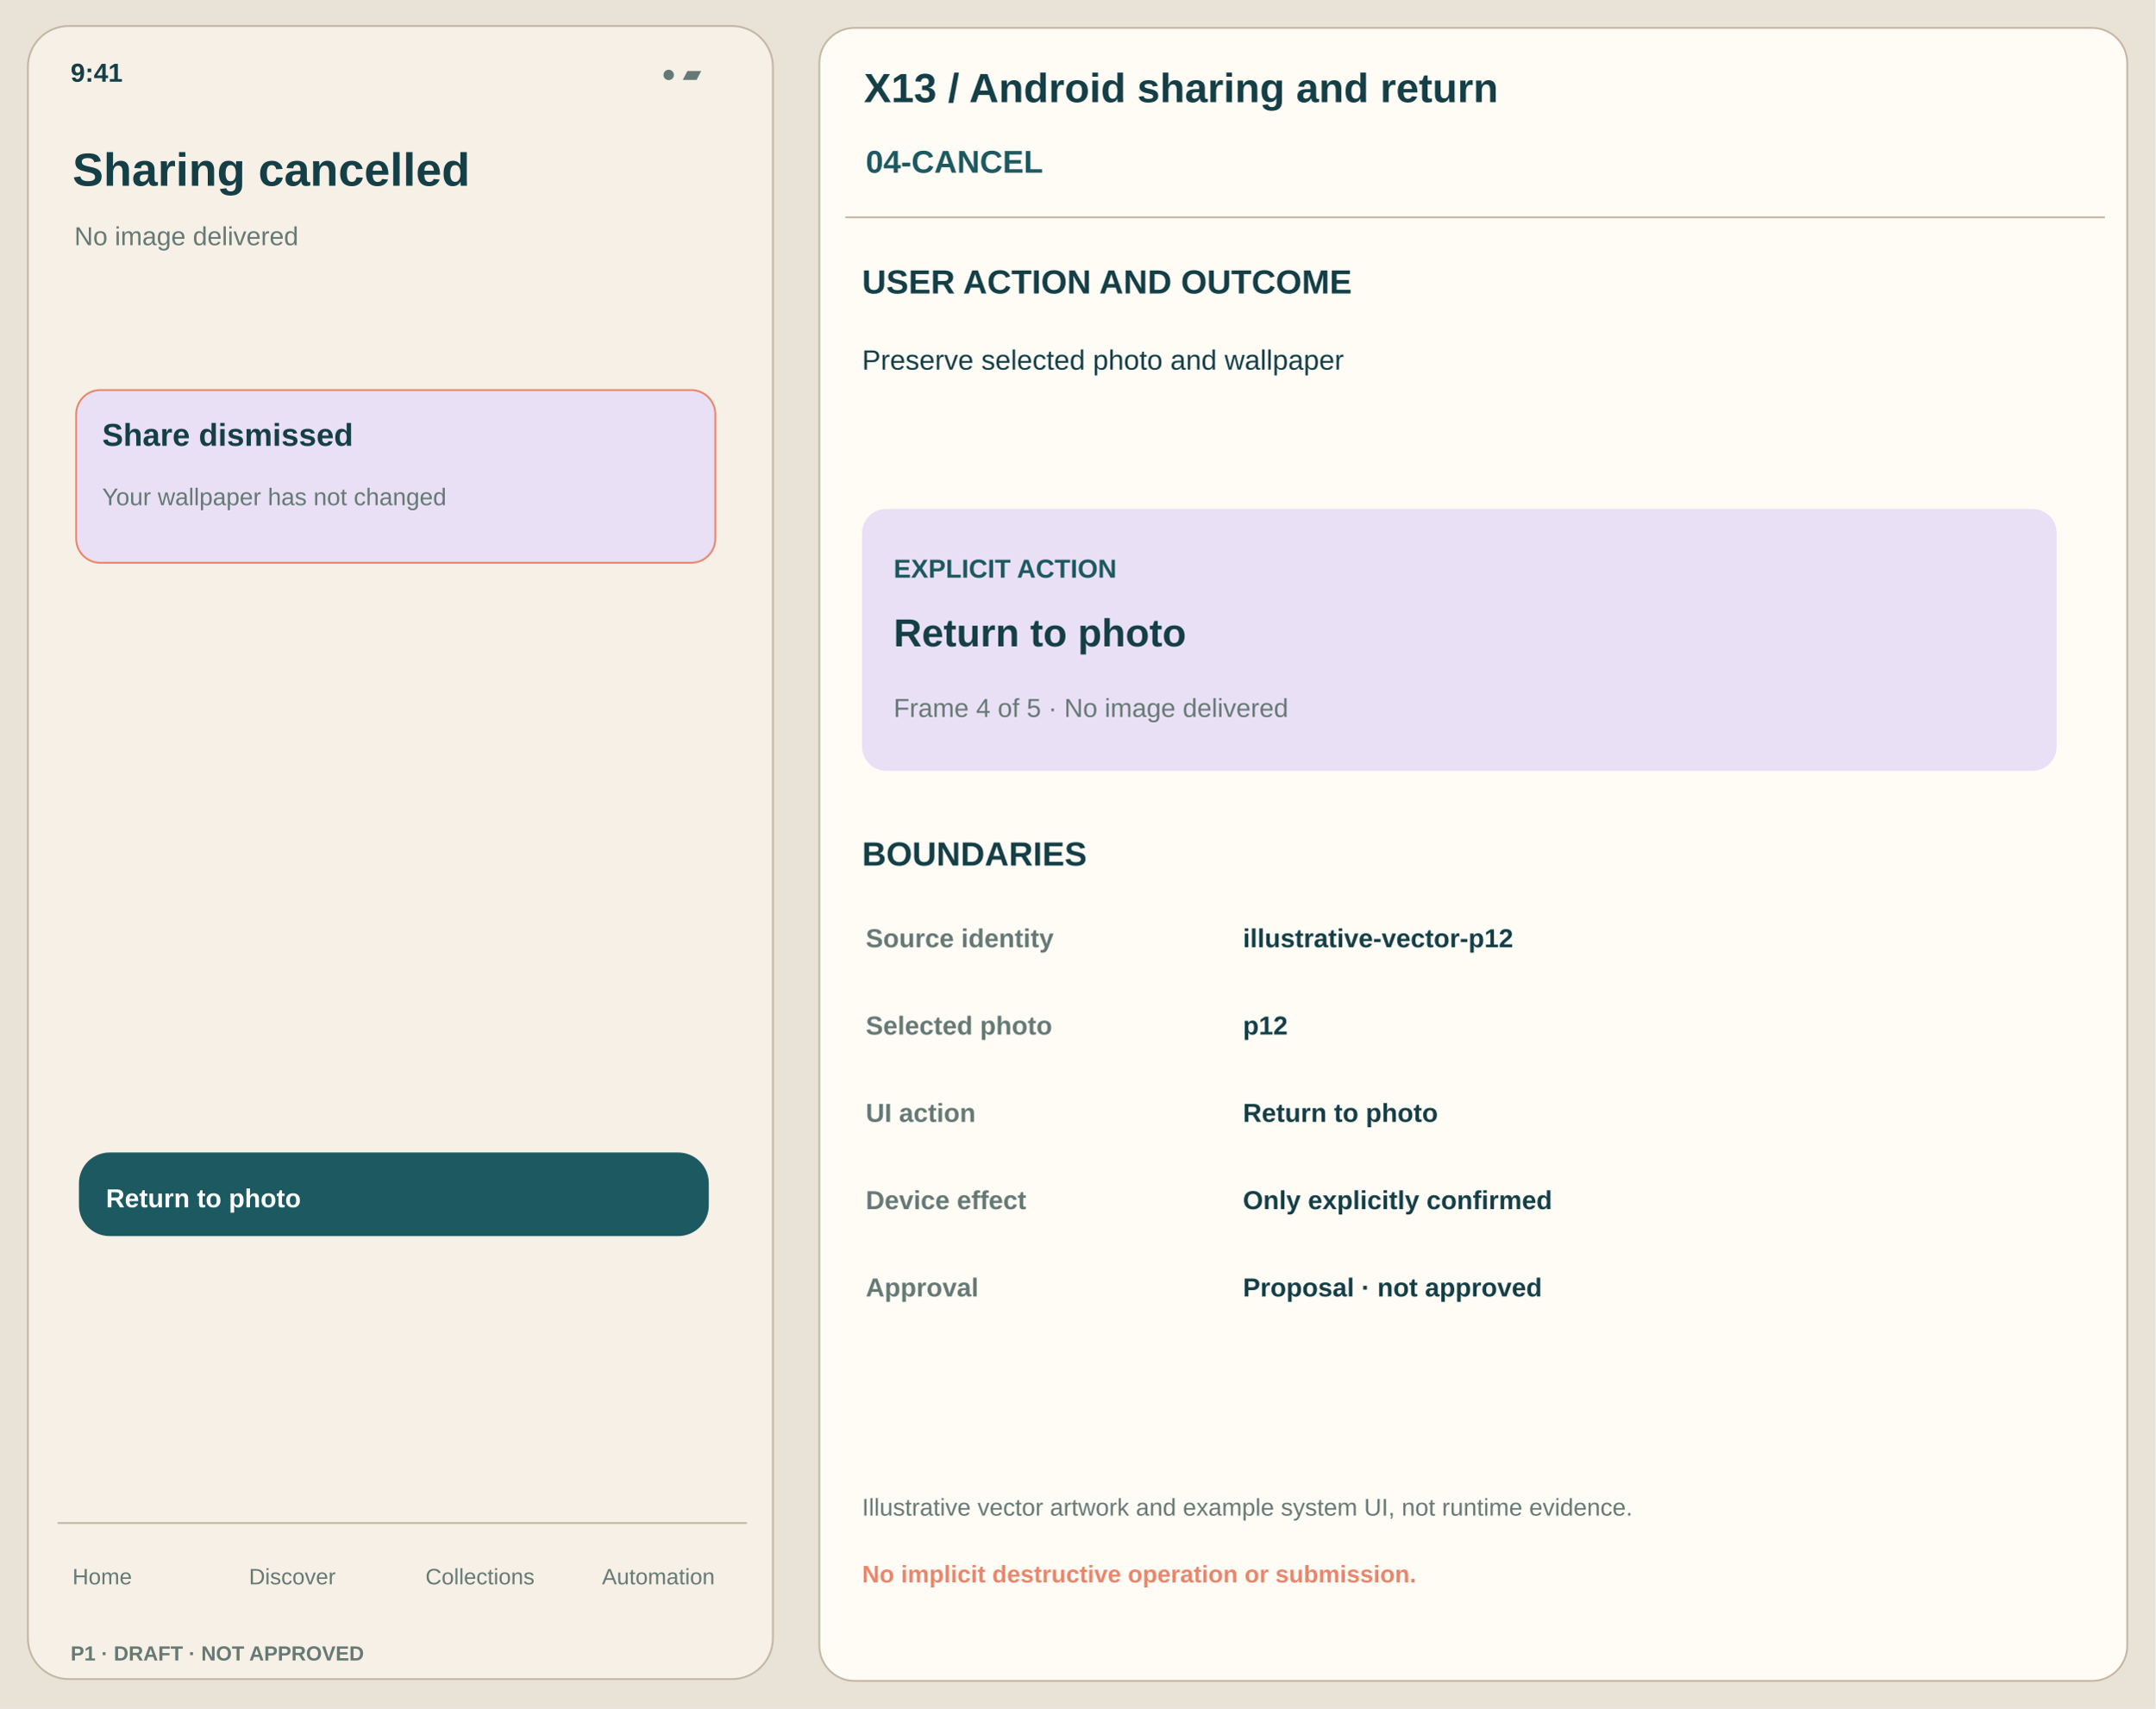
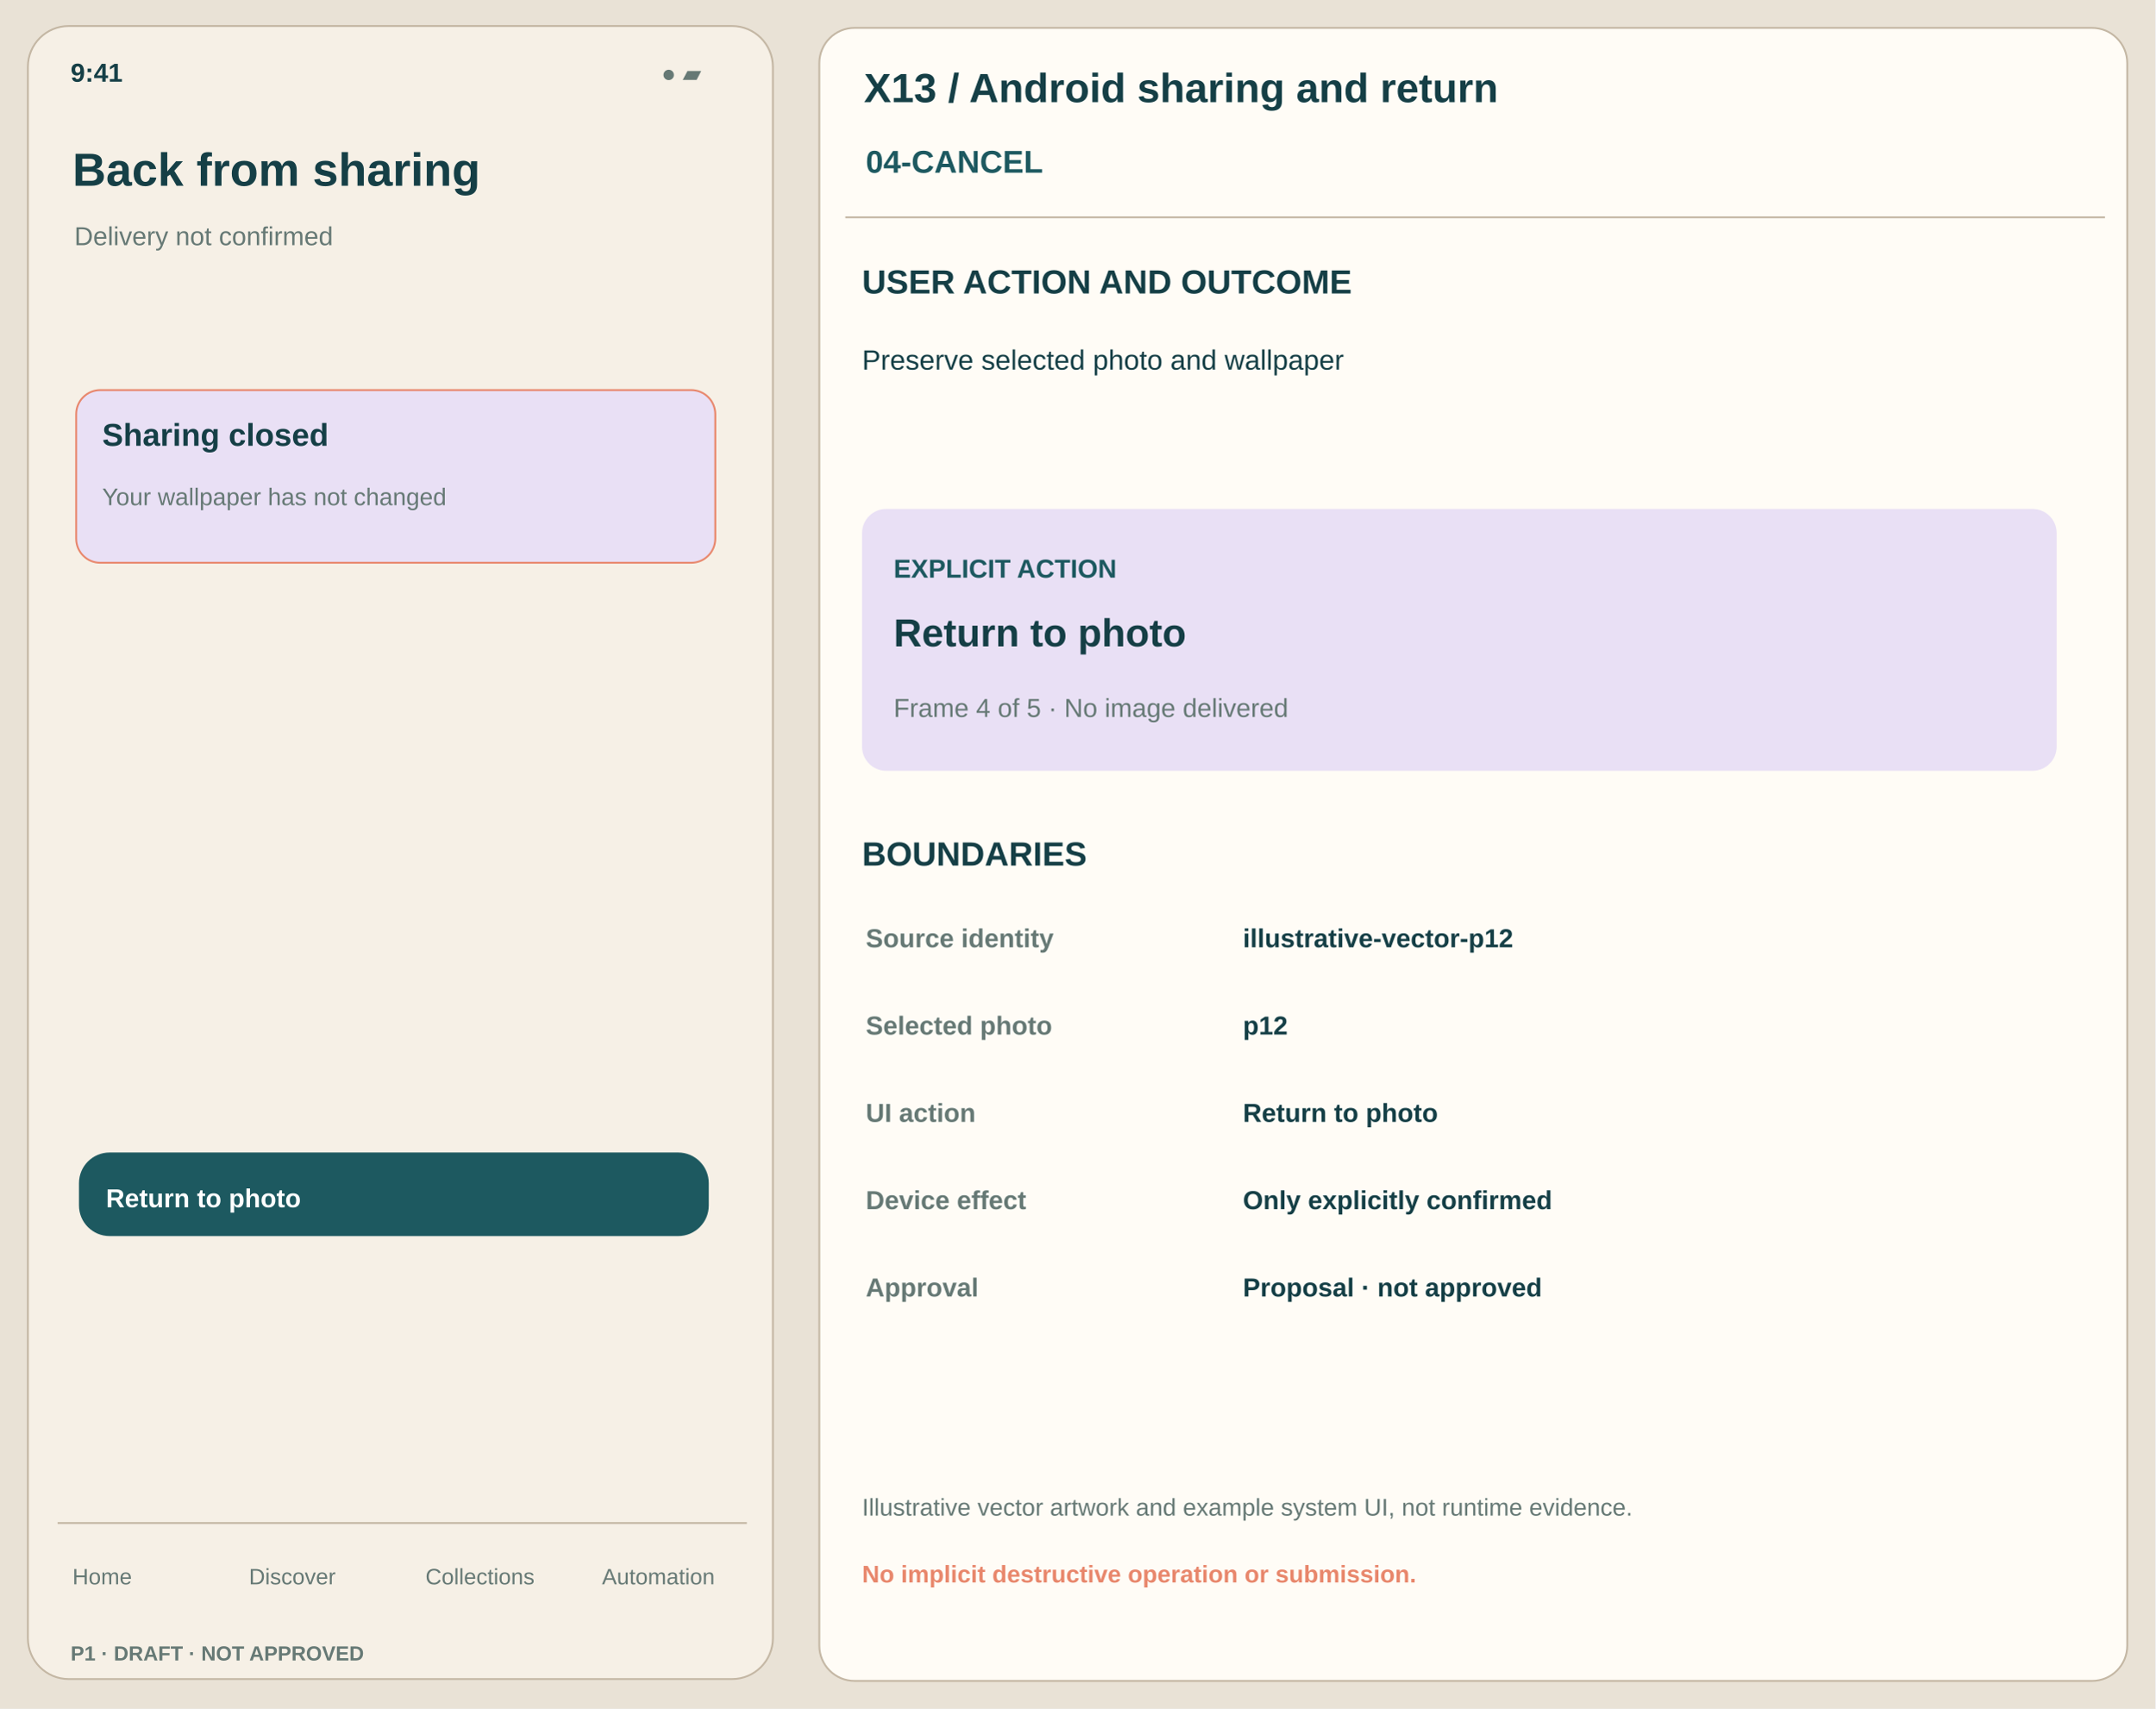
<svg xmlns="http://www.w3.org/2000/svg" width="1160" height="920" viewBox="0 0 1160 920">
  <rect x="0" y="0" width="1160" height="920" rx="0" fill="#E9E2D6" stroke="none" />
  <rect x="15" y="14" width="401" height="890" rx="22" fill="#F6F0E6" stroke="#C4B7A4" />
  <text x="38" y="44" font-family="Arial,Helvetica,sans-serif" font-size="14" font-weight="650" fill="#153F46">9:41</text>
  <text x="356" y="44" font-family="Arial,Helvetica,sans-serif" font-size="13" font-weight="450" fill="#667975">● ▰</text>
-   <text x="39" y="100" font-family="Arial,Helvetica,sans-serif" font-size="25" font-weight="750" fill="#153F46">Sharing cancelled</text>
-   <text x="40" y="132" font-family="Arial,Helvetica,sans-serif" font-size="14" font-weight="500" fill="#667975">No image delivered</text>
+   <text x="39" y="100" font-family="Arial,Helvetica,sans-serif" font-size="25" font-weight="750" fill="#153F46">Back from sharing</text>
+   <text x="40" y="132" font-family="Arial,Helvetica,sans-serif" font-size="14" font-weight="500" fill="#667975">Delivery not confirmed</text>
  <rect x="41" y="210" width="344" height="93" rx="13" fill="#E9E0F5" stroke="#E8876C" />
-   <text x="55" y="240" font-family="Arial,Helvetica,sans-serif" font-size="17" font-weight="650" fill="#153F46">Share dismissed</text>
+   <text x="55" y="240" font-family="Arial,Helvetica,sans-serif" font-size="17" font-weight="650" fill="#153F46">Sharing closed</text>
  <text x="55" y="272" font-family="Arial,Helvetica,sans-serif" font-size="13" font-weight="440" fill="#667975">Your wallpaper has not changed</text>
  <rect x="43" y="621" width="338" height="44" rx="16" fill="#1D5960" stroke="#1D5960" />
  <text x="57" y="650" font-family="Arial,Helvetica,sans-serif" font-size="14" font-weight="700" fill="white">Return to photo</text>
  <path d="M31 820 H402" stroke="#C4B7A4" />
  <text x="39" y="853" font-family="Arial,Helvetica,sans-serif" font-size="12" font-weight="500" fill="#667975">Home</text>
  <text x="134" y="853" font-family="Arial,Helvetica,sans-serif" font-size="12" font-weight="500" fill="#667975">Discover</text>
  <text x="229" y="853" font-family="Arial,Helvetica,sans-serif" font-size="12" font-weight="500" fill="#667975">Collections</text>
  <text x="324" y="853" font-family="Arial,Helvetica,sans-serif" font-size="12" font-weight="500" fill="#667975">Automation</text>
  <text x="38" y="894" font-family="Arial,Helvetica,sans-serif" font-size="11" font-weight="700" fill="#667975">P1 · DRAFT · NOT APPROVED</text>
  <rect x="441" y="15" width="704" height="890" rx="19" fill="#FFFCF6" stroke="#C4B7A4" />
  <text x="465" y="55" font-family="Arial,Helvetica,sans-serif" font-size="22" font-weight="750" fill="#153F46">X13 / Android sharing and return</text>
  <text x="466" y="93" font-family="Arial,Helvetica,sans-serif" font-size="17" font-weight="700" fill="#1D5960">04-CANCEL</text>
  <path d="M455 117 H1133" stroke="#C4B7A4" />
  <text x="464" y="158" font-family="Arial,Helvetica,sans-serif" font-size="18" font-weight="700" fill="#153F46">USER ACTION AND OUTCOME</text>
  <text x="464" y="199" font-family="Arial,Helvetica,sans-serif" font-size="15" font-weight="450" fill="#153F46">Preserve selected photo and wallpaper</text>
  <rect x="464" y="274" width="643" height="141" rx="13" fill="#E9E0F5" stroke="none" />
  <text x="481" y="311" font-family="Arial,Helvetica,sans-serif" font-size="14" font-weight="750" fill="#1D5960">EXPLICIT ACTION</text>
  <text x="481" y="348" font-family="Arial,Helvetica,sans-serif" font-size="21" font-weight="700" fill="#153F46">Return to photo</text>
  <text x="481" y="386" font-family="Arial,Helvetica,sans-serif" font-size="14" font-weight="450" fill="#667975">Frame 4 of 5 · No image delivered</text>
  <text x="464" y="466" font-family="Arial,Helvetica,sans-serif" font-size="18" font-weight="700" fill="#153F46">BOUNDARIES</text>
  <text x="466" y="510" font-family="Arial,Helvetica,sans-serif" font-size="14" font-weight="700" fill="#667975">Source identity</text>
  <text x="669" y="510" font-family="Arial,Helvetica,sans-serif" font-size="14" font-weight="550" fill="#153F46">illustrative-vector-p12</text>
  <text x="466" y="557" font-family="Arial,Helvetica,sans-serif" font-size="14" font-weight="700" fill="#667975">Selected photo</text>
  <text x="669" y="557" font-family="Arial,Helvetica,sans-serif" font-size="14" font-weight="550" fill="#153F46">p12</text>
  <text x="466" y="604" font-family="Arial,Helvetica,sans-serif" font-size="14" font-weight="700" fill="#667975">UI action</text>
  <text x="669" y="604" font-family="Arial,Helvetica,sans-serif" font-size="14" font-weight="550" fill="#153F46">Return to photo</text>
  <text x="466" y="651" font-family="Arial,Helvetica,sans-serif" font-size="14" font-weight="700" fill="#667975">Device effect</text>
  <text x="669" y="651" font-family="Arial,Helvetica,sans-serif" font-size="14" font-weight="550" fill="#153F46">Only explicitly confirmed</text>
  <text x="466" y="698" font-family="Arial,Helvetica,sans-serif" font-size="14" font-weight="700" fill="#667975">Approval</text>
  <text x="669" y="698" font-family="Arial,Helvetica,sans-serif" font-size="14" font-weight="550" fill="#153F46">Proposal · not approved</text>
  <text x="464" y="816" font-family="Arial,Helvetica,sans-serif" font-size="13" font-weight="450" fill="#667975">Illustrative vector artwork and example system UI, not runtime evidence.</text>
  <text x="464" y="852" font-family="Arial,Helvetica,sans-serif" font-size="13" font-weight="650" fill="#E8876C">No implicit destructive operation or submission.</text>
</svg>
